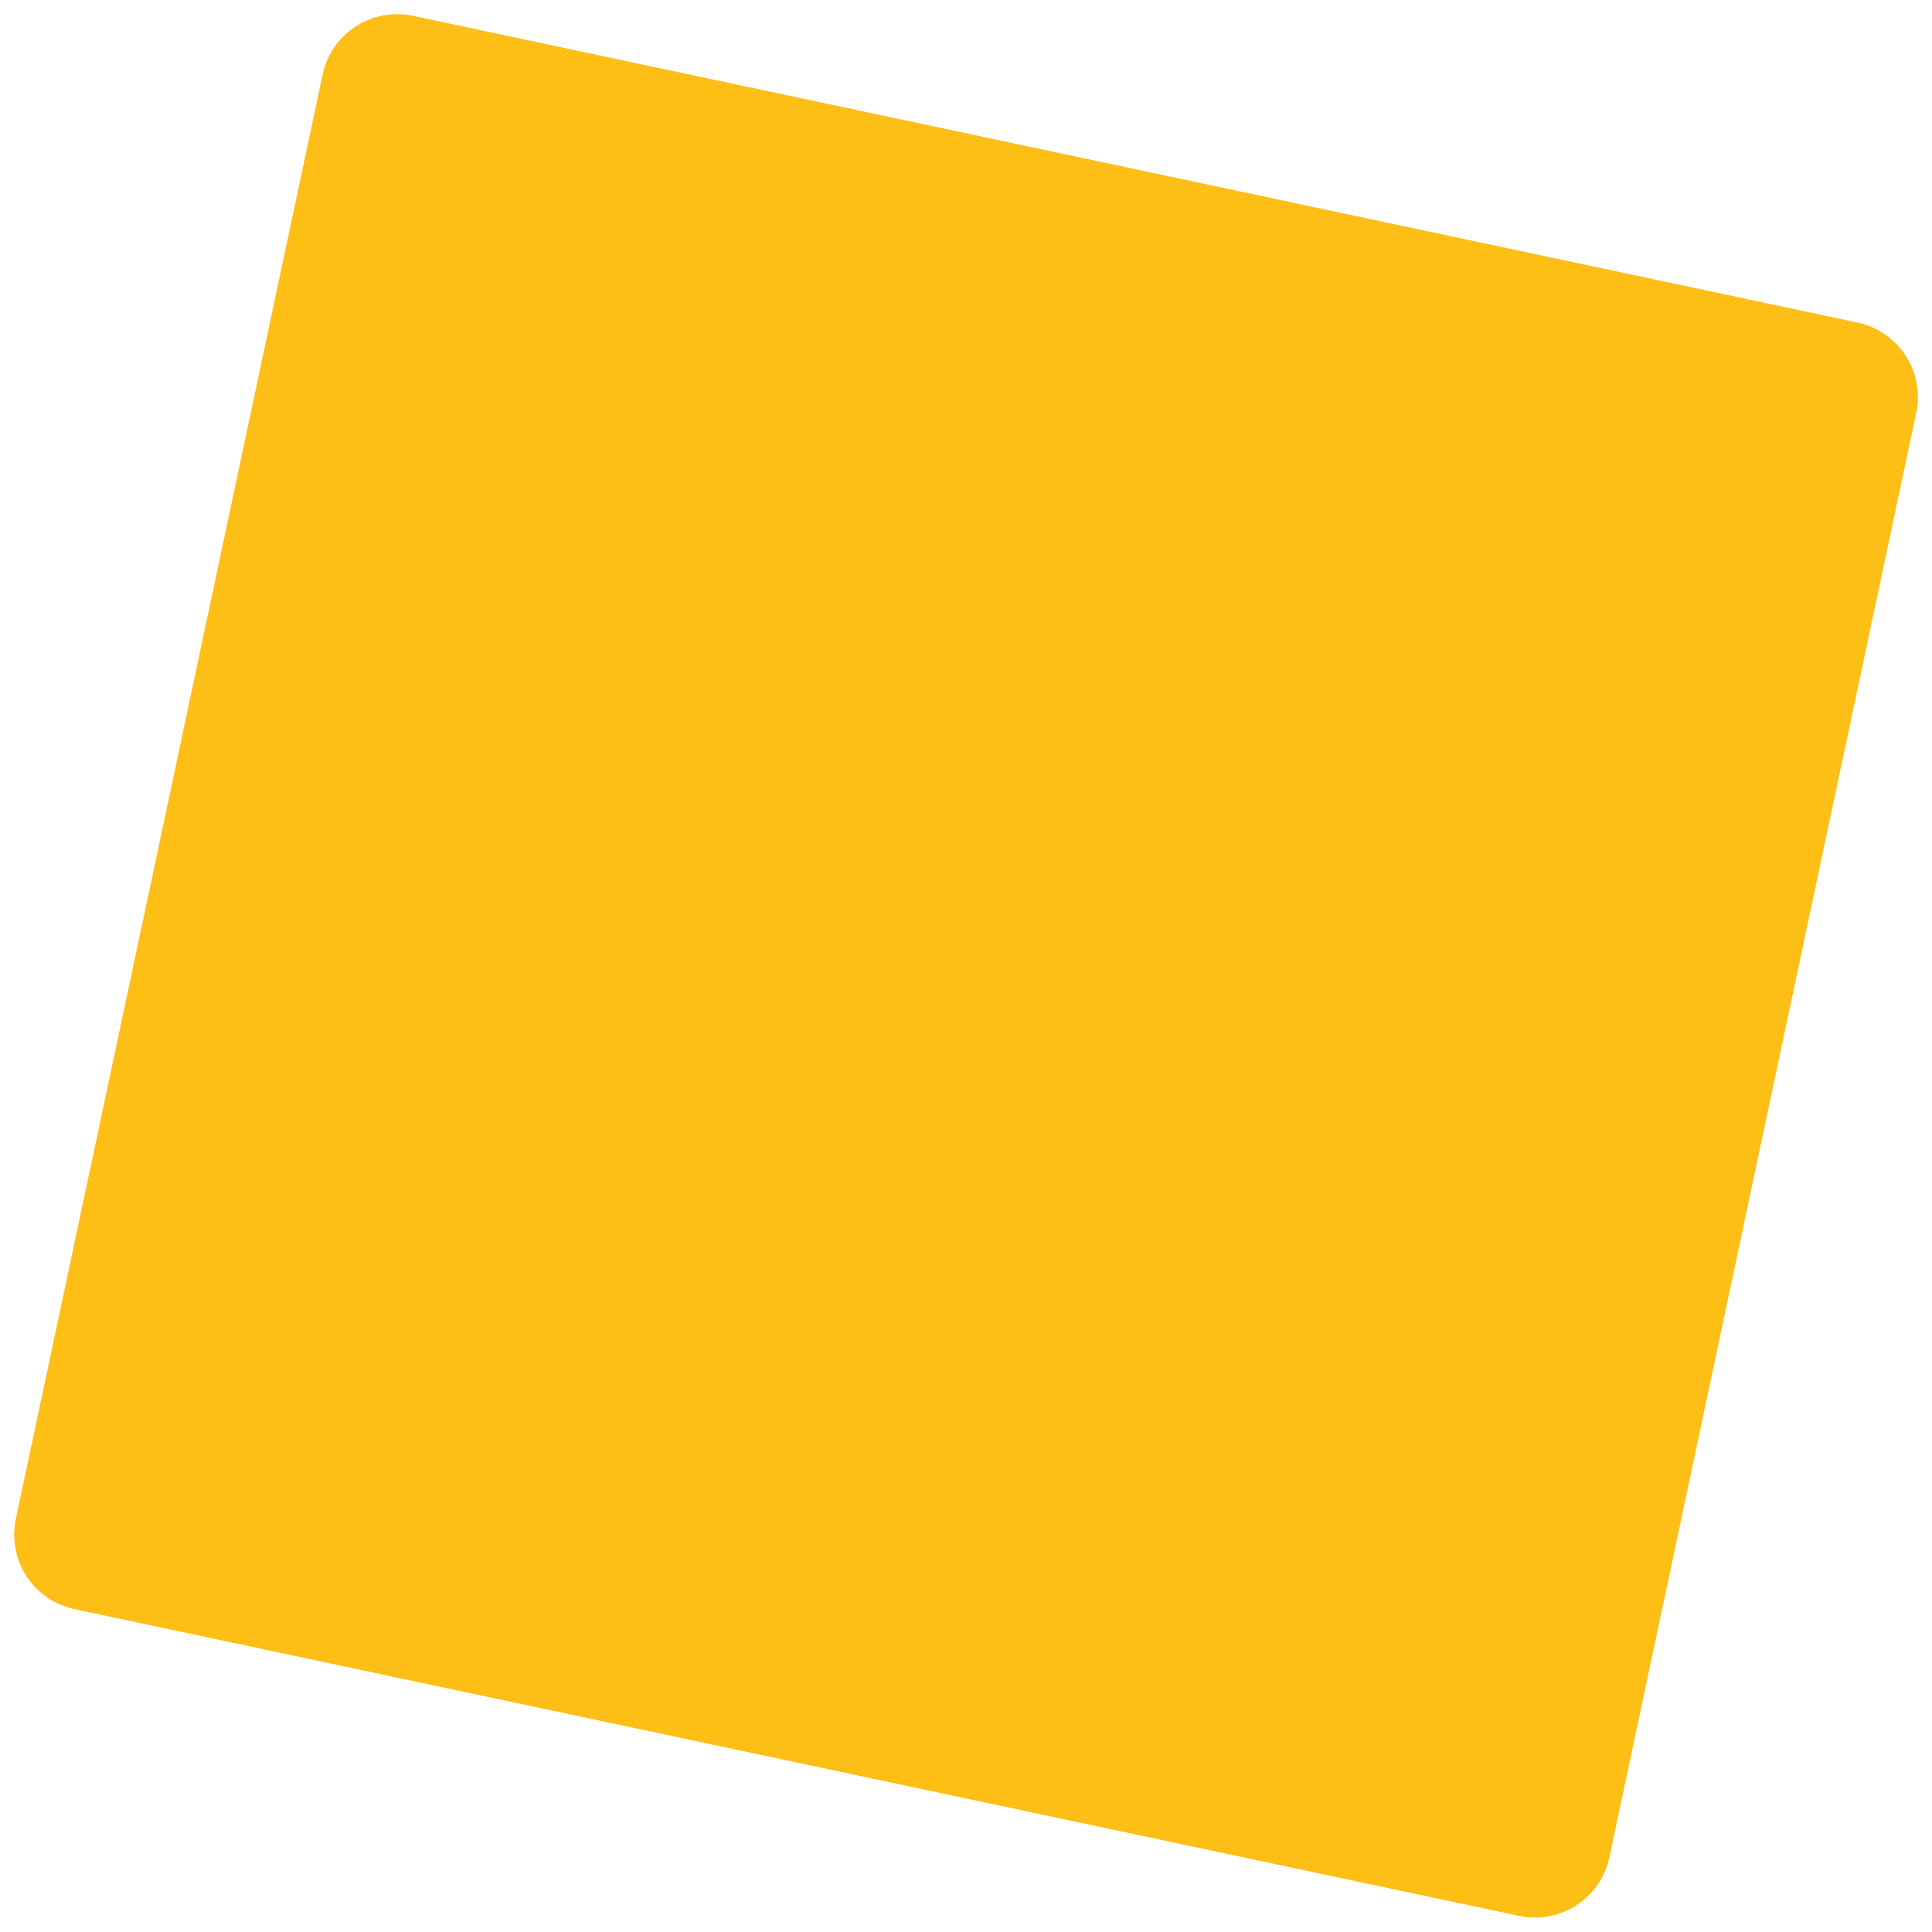
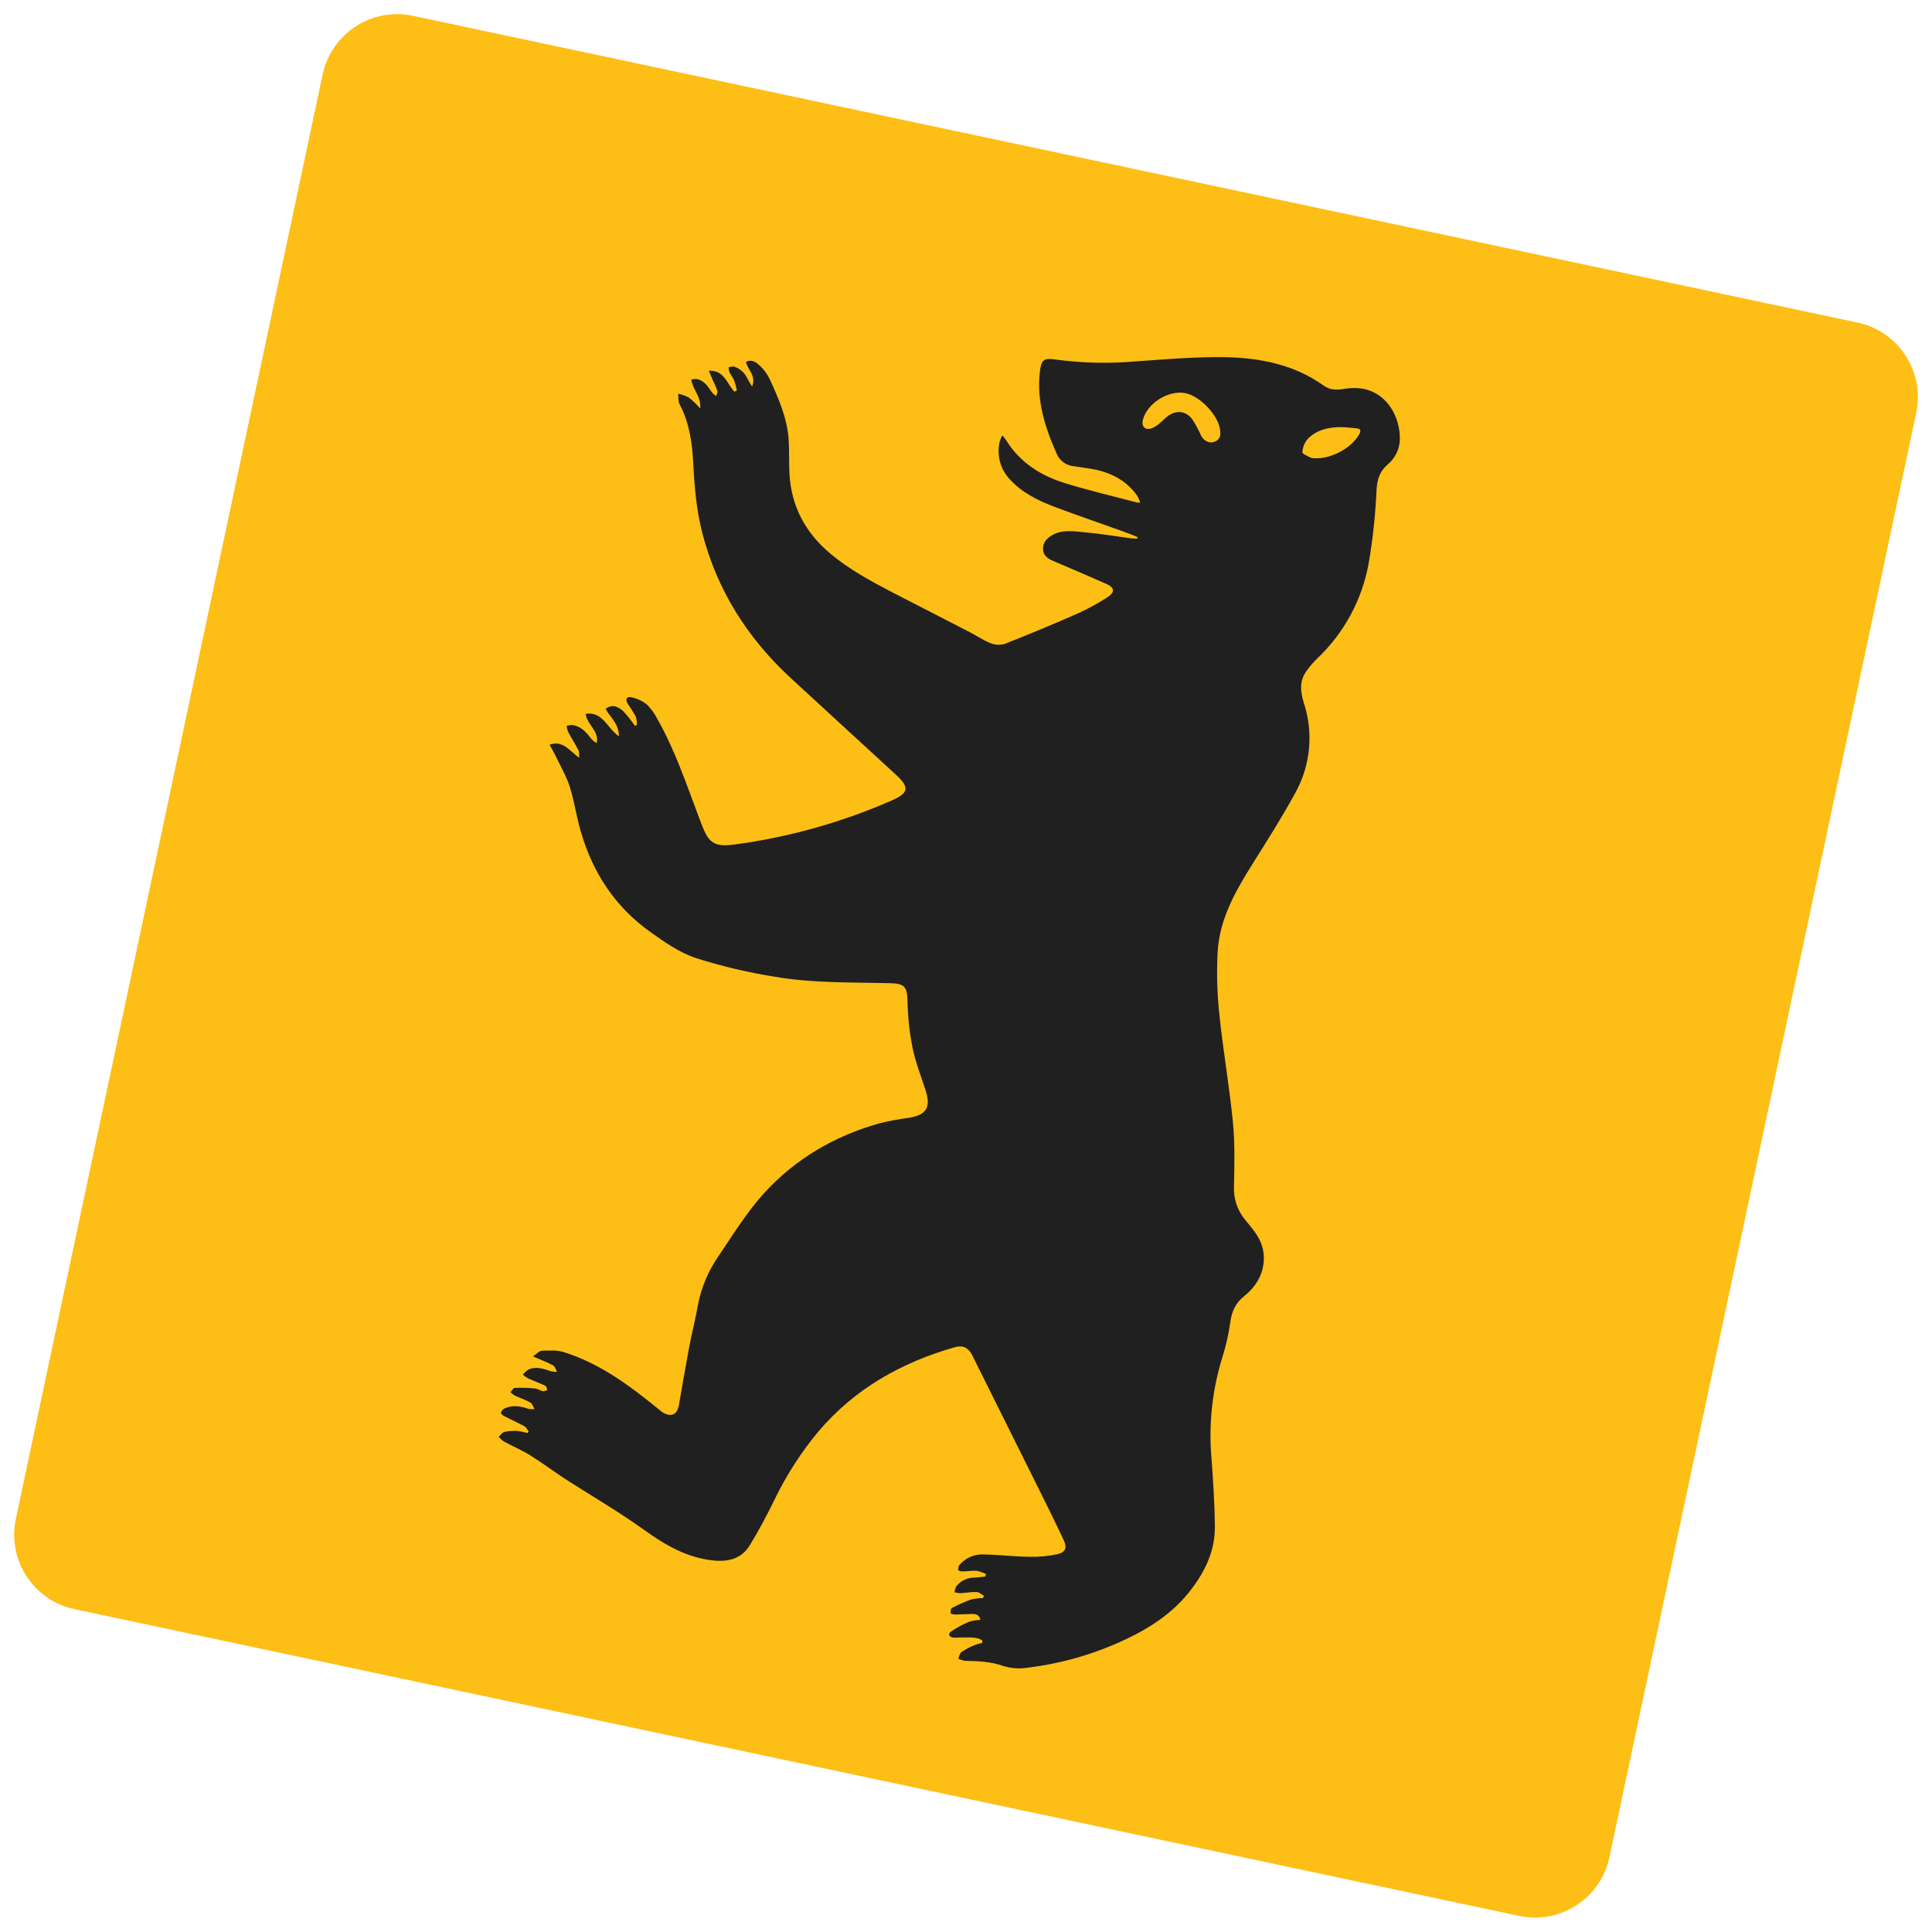
<svg xmlns="http://www.w3.org/2000/svg" width="203" height="203" viewBox="0 0 203 203" fill="none">
  <path d="M195.177 33.893L43.388 1.662C39.066 0.744 34.818 3.504 33.9 7.825L1.665 159.589C0.747 163.911 3.506 168.159 7.828 169.077L159.617 201.308C163.939 202.225 168.187 199.466 169.105 195.144L201.34 43.38C202.258 39.058 199.499 34.811 195.177 33.893Z" fill="#FDBE16" />
+   <path d="M103.223 172.362C102.569 171.946 101.803 172.075 101.071 172.055C100.773 172.045 100.467 172.097 100.173 172.063C99.73 172.008 99.549 171.696 99.933 171.427C100.533 171.018 101.173 170.672 101.844 170.394C102.227 170.282 102.621 170.217 103.019 170.199C102.883 169.621 102.495 169.577 102.096 169.584C101.526 169.597 100.95 169.636 100.364 169.646C100.196 169.646 99.902 169.572 99.887 169.492C99.856 169.319 99.908 169.008 100.024 168.952C100.663 168.612 101.326 168.318 102.007 168.072C102.429 167.972 102.86 167.919 103.294 167.912L103.381 167.666C103.125 167.529 102.871 167.279 102.607 167.279C102.043 167.262 101.454 167.37 100.88 167.401C100.683 167.39 100.488 167.356 100.298 167.301C100.32 167.084 100.382 166.873 100.481 166.679C100.703 166.396 100.986 166.167 101.309 166.008C101.632 165.85 101.986 165.766 102.346 165.764C102.741 165.75 103.135 165.693 103.529 165.654C103.547 165.564 103.566 165.471 103.584 165.381C103.283 165.23 102.963 165.119 102.632 165.049C102.155 165.013 101.668 165.104 101.183 165.114C101.012 165.117 100.712 165.07 100.695 164.99C100.675 164.896 100.675 164.8 100.694 164.706C100.713 164.612 100.75 164.523 100.805 164.444C101.111 164.077 101.498 163.786 101.935 163.593C102.373 163.4 102.848 163.311 103.326 163.332C104.94 163.352 106.553 163.553 108.172 163.577C109.159 163.602 110.146 163.509 111.111 163.302C111.956 163.109 112.143 162.619 111.768 161.824C110.802 159.775 109.791 157.733 108.782 155.715C106.672 151.468 104.559 147.223 102.442 142.98C102.339 142.772 102.243 142.562 102.132 142.35C101.688 141.559 101.158 141.318 100.281 141.569C94.686 143.173 89.799 145.925 85.988 150.417C84.138 152.638 82.572 155.081 81.325 157.689C80.543 159.283 79.708 160.858 78.777 162.371C77.929 163.759 76.549 164.127 74.976 163.965C72.156 163.679 69.861 162.324 67.602 160.697C64.968 158.801 62.138 157.176 59.409 155.412C58.169 154.61 56.992 153.71 55.736 152.931C54.838 152.375 53.856 151.955 52.914 151.446C52.723 151.309 52.549 151.148 52.398 150.967C52.59 150.79 52.773 150.517 52.983 150.46C53.429 150.363 53.886 150.326 54.342 150.352C54.706 150.396 55.066 150.468 55.419 150.57L55.551 150.403C55.399 150.216 55.286 149.961 55.094 149.857C54.407 149.479 53.688 149.163 52.991 148.804C52.842 148.728 52.613 148.543 52.635 148.448C52.661 148.353 52.707 148.264 52.768 148.187C52.83 148.109 52.906 148.045 52.992 147.998C53.819 147.614 54.654 147.726 55.488 148.019C55.713 148.066 55.943 148.082 56.171 148.067C56.026 147.83 55.941 147.495 55.743 147.378C55.235 147.082 54.643 146.894 54.099 146.639C53.931 146.539 53.776 146.418 53.638 146.279C53.789 146.122 53.935 145.834 54.095 145.829C54.796 145.802 55.499 145.822 56.197 145.888C56.477 145.91 56.756 146.115 57.045 146.176C57.186 146.204 57.345 146.094 57.516 146.05C57.445 145.896 57.41 145.659 57.294 145.604C56.714 145.328 56.108 145.112 55.522 144.849C55.314 144.733 55.117 144.598 54.934 144.446C55.094 144.242 55.285 144.064 55.5 143.918C56.301 143.535 57.078 143.808 57.853 144.07C58.077 144.121 58.304 144.147 58.533 144.148C58.396 143.913 58.317 143.573 58.105 143.459C57.504 143.131 56.852 142.891 56.001 142.52C56.392 142.258 56.656 141.934 56.931 141.924C57.703 141.896 58.524 141.846 59.242 142.071C63.062 143.269 66.207 145.626 69.26 148.114C69.38 148.223 69.508 148.323 69.642 148.413C70.529 148.939 71.159 148.643 71.333 147.642C71.692 145.587 72.041 143.525 72.426 141.479C72.699 140.046 73.07 138.63 73.318 137.192C73.673 135.298 74.429 133.502 75.535 131.924C77.019 129.725 78.43 127.435 80.181 125.48C83.473 121.832 87.595 119.397 92.329 118.051C93.38 117.789 94.445 117.588 95.519 117.449C97.342 117.147 97.828 116.357 97.262 114.581C96.78 113.064 96.169 111.563 95.867 110.011C95.555 108.405 95.383 106.775 95.353 105.139C95.321 103.713 95.027 103.344 93.601 103.308C89.532 103.204 85.441 103.323 81.421 102.629C78.611 102.184 75.838 101.529 73.127 100.669C71.414 100.101 69.834 98.998 68.341 97.932C64.618 95.288 62.256 91.659 61.003 87.299C60.562 85.773 60.342 84.181 59.867 82.668C59.532 81.601 58.947 80.61 58.46 79.592C58.263 79.163 58.01 78.746 57.744 78.246C59.194 77.755 59.837 78.913 60.871 79.625C60.836 79.254 60.874 79.007 60.782 78.829C60.441 78.175 60.043 77.544 59.693 76.905C59.613 76.699 59.561 76.483 59.539 76.263C59.754 76.205 59.976 76.178 60.199 76.184C61.02 76.333 61.572 76.89 62.054 77.536C62.226 77.762 62.445 77.948 62.696 78.08C62.983 76.8 61.669 76.143 61.538 75.006C63.347 74.722 63.786 76.52 65.035 77.366C65.029 75.99 64.077 75.352 63.632 74.478C64.201 74.048 64.787 74.084 65.491 74.729C65.932 75.205 66.335 75.714 66.699 76.251L66.928 76.186C66.93 75.882 66.886 75.579 66.797 75.288C66.541 74.825 66.26 74.374 65.957 73.94C65.68 73.498 65.832 73.156 66.319 73.26C66.919 73.379 67.482 73.64 67.961 74.021C68.422 74.474 68.803 75.001 69.088 75.581C70.914 78.79 72.079 82.291 73.383 85.727C73.589 86.265 73.779 86.815 74.019 87.338C74.623 88.661 75.348 88.992 77.18 88.735C82.885 87.971 88.455 86.409 93.727 84.095C95.483 83.314 95.585 82.738 94.16 81.422C90.459 78.01 86.737 74.619 83.037 71.199C78.519 67.017 75.344 62.002 73.795 56.004C73.167 53.577 72.964 51.099 72.837 48.598C72.732 46.503 72.428 44.414 71.421 42.504C71.252 42.186 71.29 41.745 71.256 41.366C71.642 41.449 72.015 41.581 72.366 41.761C72.799 42.109 73.201 42.494 73.57 42.91C73.697 41.678 72.772 40.917 72.64 39.883C73.358 39.675 73.833 40.019 74.253 40.47C74.486 40.721 74.652 41.036 74.871 41.302C74.989 41.419 75.121 41.522 75.263 41.608C75.3 41.423 75.427 41.218 75.373 41.062C75.242 40.694 75.088 40.334 74.913 39.984C74.777 39.673 74.644 39.362 74.473 38.961C76.111 38.858 76.38 40.349 77.17 41.159L77.423 41.02C77.356 40.672 77.265 40.329 77.15 39.993C77.02 39.683 76.793 39.401 76.641 39.09C76.59 38.928 76.561 38.76 76.557 38.59C76.75 38.563 76.968 38.466 77.138 38.523C77.447 38.624 77.731 38.788 77.972 39.006C78.213 39.224 78.406 39.491 78.537 39.788C78.654 40.025 78.802 40.245 79.025 40.619C79.493 39.47 78.563 38.873 78.385 38.028C78.964 37.719 79.442 38.051 79.797 38.385C80.241 38.79 80.604 39.276 80.867 39.816C81.811 41.875 82.732 43.959 82.87 46.267C82.941 47.443 82.887 48.624 82.953 49.799C83.143 53.228 84.649 55.998 87.259 58.181C89.237 59.839 91.501 61.06 93.766 62.242C96.493 63.645 99.229 65.05 101.956 66.454C102.655 66.816 103.308 67.278 104.035 67.558C104.511 67.763 105.043 67.8 105.543 67.664C108.145 66.642 110.728 65.566 113.291 64.437C114.341 63.96 115.354 63.406 116.322 62.778C117.195 62.225 117.141 61.745 116.203 61.334C114.38 60.525 112.551 59.744 110.721 58.968C110.165 58.73 109.653 58.44 109.6 57.776C109.542 57.051 109.948 56.574 110.563 56.224C111.678 55.597 112.872 55.839 114.027 55.936C115.617 56.073 117.194 56.346 118.778 56.556C119.013 56.586 119.249 56.586 119.484 56.599L119.519 56.427C119.012 56.225 118.511 56.011 117.996 55.835C115.581 54.964 113.15 54.14 110.75 53.235C108.996 52.565 107.314 51.728 106.04 50.295C105.564 49.769 105.224 49.133 105.053 48.444C104.881 47.754 104.882 47.033 105.057 46.345C105.125 46.138 105.21 45.936 105.312 45.743C105.466 45.918 105.609 46.102 105.742 46.293C107.189 48.613 109.363 49.978 111.889 50.762C114.416 51.545 116.937 52.129 119.467 52.799C119.581 52.808 119.696 52.808 119.81 52.797C119.722 52.544 119.61 52.3 119.475 52.068C118.289 50.408 116.599 49.587 114.634 49.258C114.019 49.153 113.4 49.073 112.78 48.979C112.407 48.939 112.05 48.802 111.746 48.581C111.443 48.36 111.202 48.063 111.048 47.721C109.814 44.95 108.888 42.107 109.268 39.003C109.415 37.801 109.696 37.59 110.907 37.776C113.68 38.151 116.487 38.219 119.276 37.977C122.408 37.758 125.552 37.479 128.684 37.53C132.361 37.592 135.969 38.29 139.071 40.507C139.795 41.026 140.531 40.979 141.315 40.85C145.425 40.173 147.268 43.777 147.076 46.411C147.026 46.886 146.884 47.347 146.656 47.767C146.428 48.188 146.12 48.559 145.749 48.86C144.943 49.575 144.7 50.412 144.636 51.475C144.524 54.04 144.252 56.596 143.821 59.128C143.141 62.99 141.231 66.528 138.376 69.216C137.962 69.619 137.588 70.06 137.258 70.534C136.499 71.579 136.644 72.713 136.998 73.858C137.513 75.427 137.695 77.085 137.532 78.728C137.37 80.371 136.866 81.962 136.054 83.399C134.676 85.904 133.147 88.329 131.629 90.74C129.82 93.623 128.13 96.564 127.938 100.055C127.827 102.225 127.886 104.4 128.116 106.56C128.508 110.348 129.17 114.111 129.544 117.901C129.763 120.146 129.705 122.426 129.657 124.685C129.601 125.964 130.027 127.217 130.852 128.195C131.448 128.923 132.099 129.665 132.454 130.507C133.264 132.451 132.626 134.682 130.777 136.146C129.784 136.933 129.408 137.825 129.258 139.016C129.085 140.228 128.812 141.424 128.444 142.591C127.428 145.849 127.024 149.266 127.252 152.67C127.449 155.249 127.626 157.84 127.647 160.417C127.678 162.763 126.755 164.832 125.384 166.713C123.263 169.654 120.293 171.417 117.037 172.806C114.14 174.038 111.084 174.854 107.959 175.23C107.117 175.361 106.256 175.302 105.44 175.056C104.117 174.582 102.776 174.532 101.41 174.509C101.156 174.468 100.91 174.391 100.678 174.281C100.792 174.043 100.84 173.718 101.029 173.583C101.446 173.301 101.889 173.062 102.354 172.871C102.631 172.765 102.915 172.682 103.205 172.62L103.223 172.362ZM124.586 41.316C122.784 40.935 120.483 42.392 120.072 44.175C119.93 44.794 120.297 45.194 120.918 45.03C121.217 44.932 121.494 44.777 121.734 44.573C122.1 44.292 122.404 43.928 122.768 43.672C123.677 43.063 124.621 43.195 125.277 44.06C125.633 44.594 125.938 45.16 126.19 45.75C126.479 46.331 127.042 46.618 127.604 46.422C128.215 46.207 128.275 45.685 128.201 45.168C127.995 43.618 126.108 41.638 124.586 41.316ZM137.771 48.116C139.538 48.403 142.032 47.169 142.852 45.56C143.035 45.202 142.903 45.039 142.537 45.008C141.963 44.957 141.39 44.872 140.815 44.878C139.509 44.898 138.273 45.185 137.367 46.169C137.051 46.551 136.869 47.026 136.847 47.521C136.836 47.714 137.444 47.922 137.771 48.116Z" fill="#202020" />
</svg>
